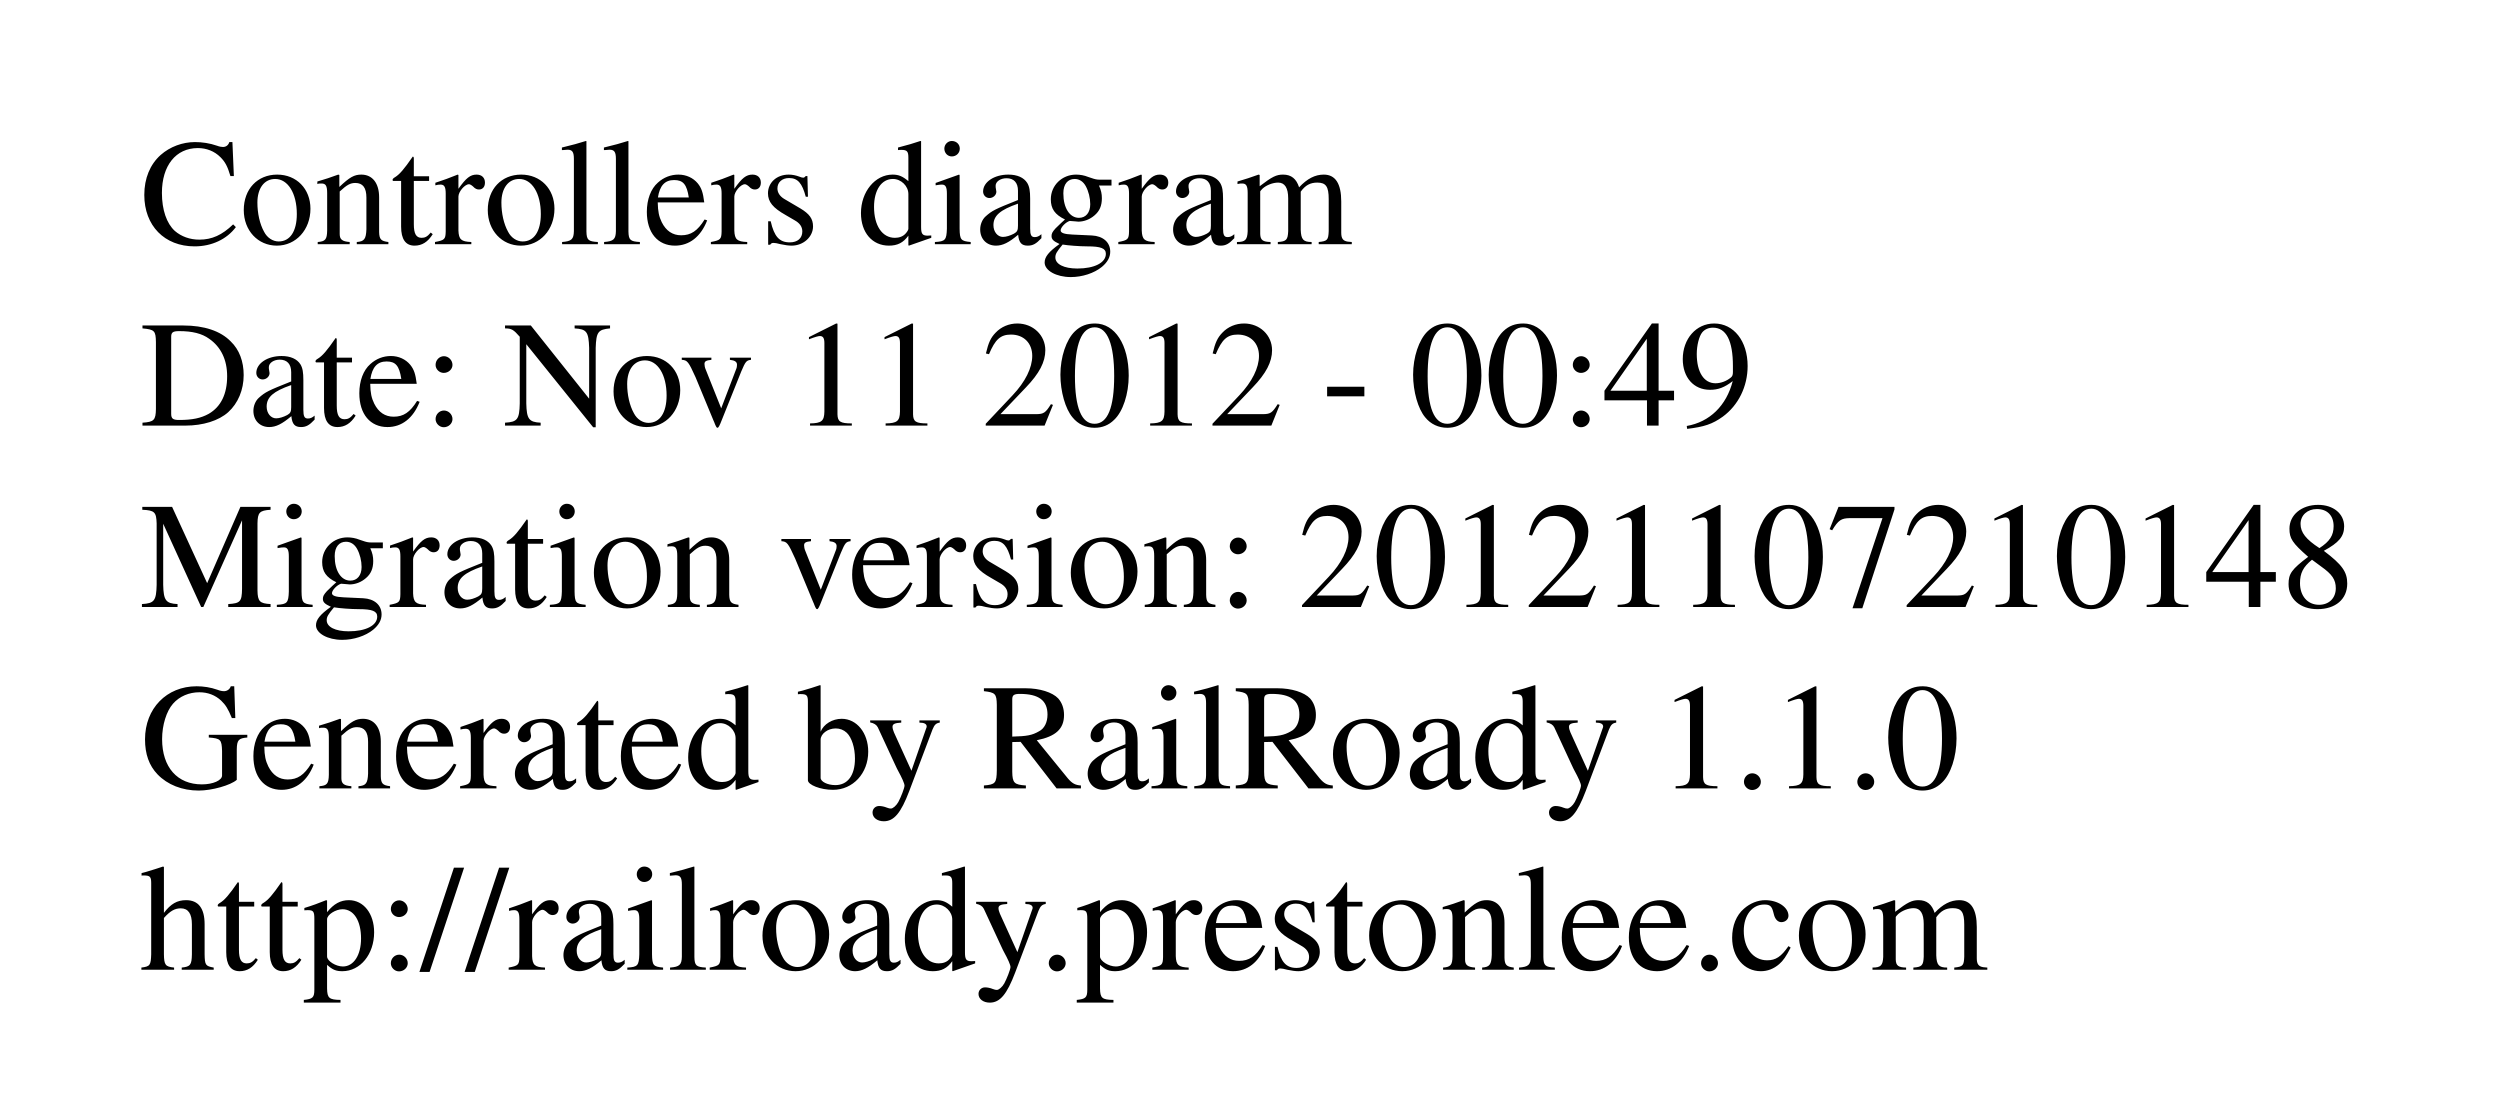
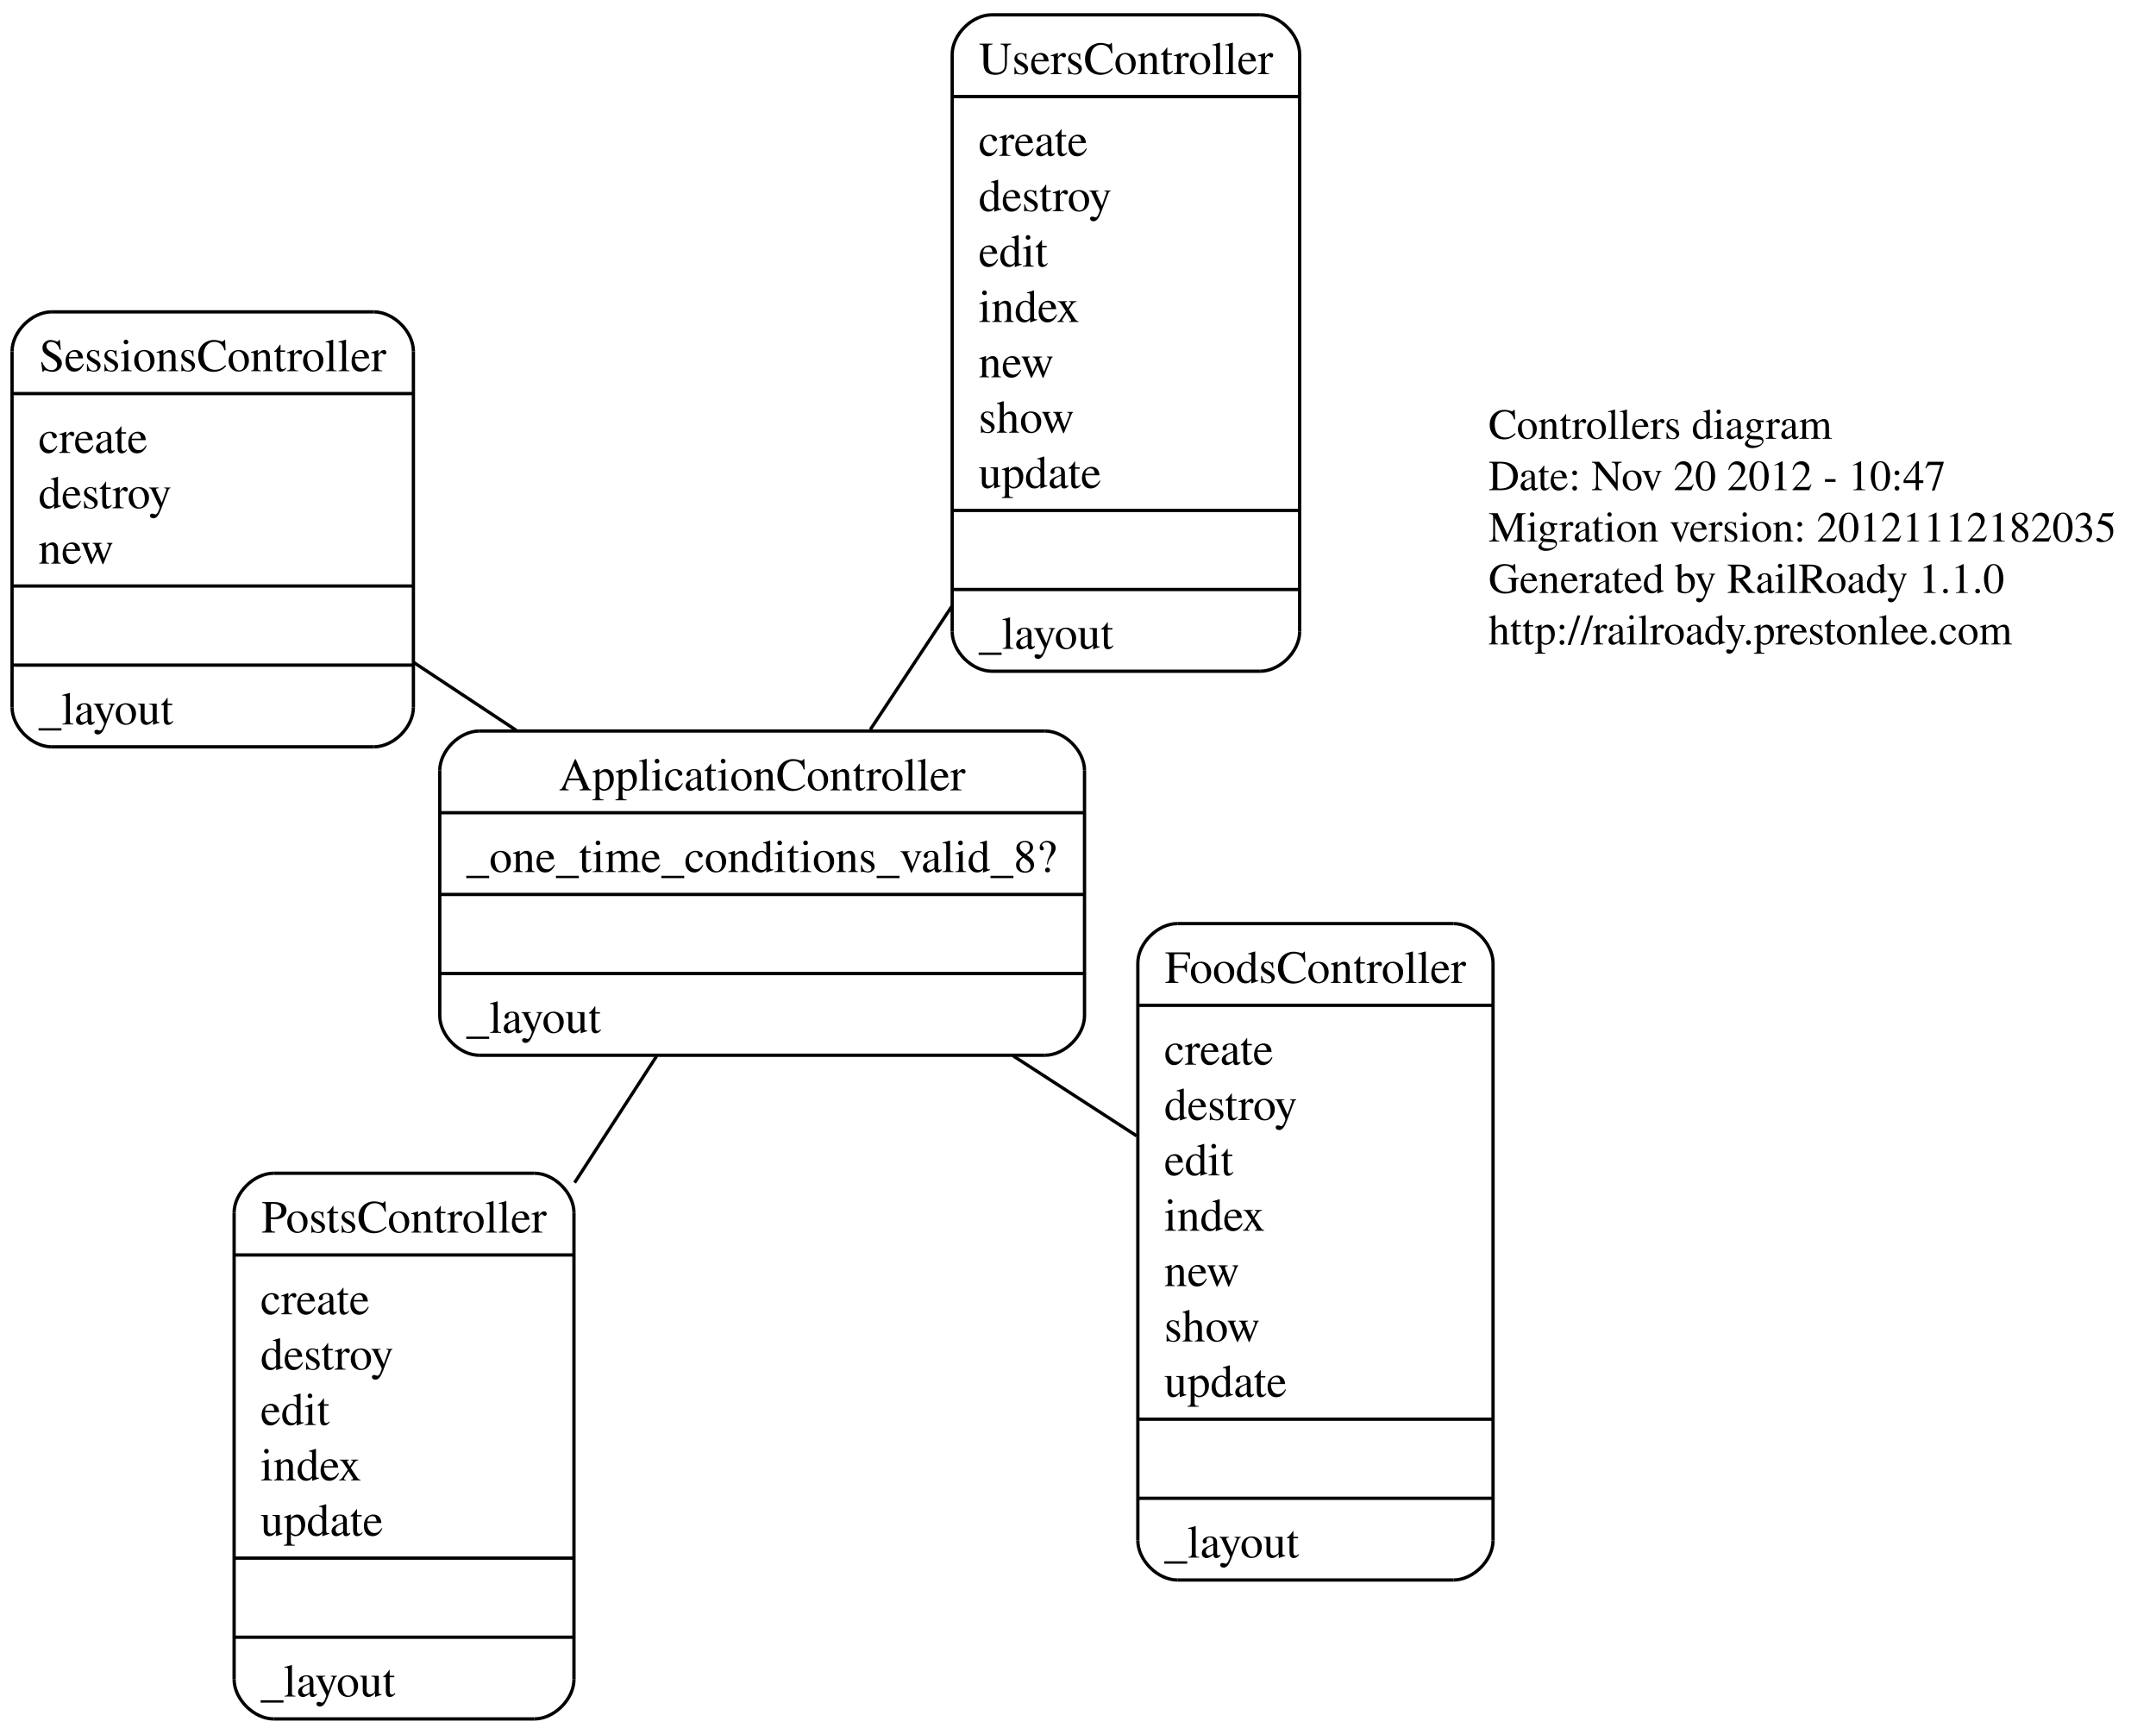
- <svg xmlns="http://www.w3.org/2000/svg" width="215pt" height="94pt" viewBox="0.00 0.00 214.90 94.00">
-   <g id="graph1" class="graph" transform="scale(1 1) rotate(0) translate(4 90)">
-     <polygon fill="white" stroke="white" points="-4,5 -4,-90 211.899,-90 211.899,5 -4,5" />
+ <svg xmlns="http://www.w3.org/2000/svg" width="654pt" height="526pt" viewBox="0.00 0.00 653.98 526.15">
+   <g id="graph1" class="graph" transform="scale(1 1) rotate(0) translate(4 522.152)">
+     <polygon fill="white" stroke="white" points="-4,5 -4,-522.152 650.979,-522.152 650.979,5 -4,5" />
    <g id="node1" class="node">
-       <text text-anchor="start" x="8" y="-69" font-family="Times,serif" font-size="13.00">Controllers diagram</text>
-       <text text-anchor="start" x="8" y="-53.4" font-family="Times,serif" font-size="13.00">Date: Nov 11 2012 - 00:49</text>
-       <text text-anchor="start" x="8" y="-37.8" font-family="Times,serif" font-size="13.00">Migration version: 20121107210148</text>
-       <text text-anchor="start" x="8" y="-22.2" font-family="Times,serif" font-size="13.00">Generated by RailRoady 1.1.0</text>
-       <text text-anchor="start" x="8" y="-6.6" font-family="Times,serif" font-size="13.00">http://railroady.prestonlee.com</text>
+       <text text-anchor="start" x="447.555" y="-389" font-family="Times,serif" font-size="13.00">Controllers diagram</text>
+       <text text-anchor="start" x="447.555" y="-373.4" font-family="Times,serif" font-size="13.00">Date: Nov 20 2012 - 10:47</text>
+       <text text-anchor="start" x="447.555" y="-357.8" font-family="Times,serif" font-size="13.00">Migration version: 20121112182035</text>
+       <text text-anchor="start" x="447.555" y="-342.2" font-family="Times,serif" font-size="13.00">Generated by RailRoady 1.1.0</text>
+       <text text-anchor="start" x="447.555" y="-326.6" font-family="Times,serif" font-size="13.00">http://railroady.prestonlee.com</text>
+     </g>
+     <g id="node2" class="node">
+       <polyline fill="none" stroke="black" points="141.334,-201.908 312.969,-201.908 " />
+       <path fill="none" stroke="black" d="M312.969,-201.908C318.969,-201.908 324.969,-207.908 324.969,-213.908" />
+       <polyline fill="none" stroke="black" points="324.969,-213.908 324.969,-288.308 " />
+       <path fill="none" stroke="black" d="M324.969,-288.308C324.969,-294.308 318.969,-300.308 312.969,-300.308" />
+       <polyline fill="none" stroke="black" points="312.969,-300.308 141.334,-300.308 " />
+       <path fill="none" stroke="black" d="M141.334,-300.308C135.334,-300.308 129.334,-294.308 129.334,-288.308" />
+       <polyline fill="none" stroke="black" points="129.334,-288.308 129.334,-213.908 " />
+       <path fill="none" stroke="black" d="M129.334,-213.908C129.334,-207.908 135.334,-201.908 141.334,-201.908" />
+       <text text-anchor="middle" x="227.152" y="-282.308" font-family="Times,serif" font-size="14.00">ApplicationController</text>
+       <polyline fill="none" stroke="black" points="129.334,-275.508 324.969,-275.508 " />
+       <text text-anchor="start" x="137.334" y="-257.508" font-family="Times,serif" font-size="14.00">_one_time_conditions_valid_8?</text>
+       <polyline fill="none" stroke="black" points="129.334,-250.708 324.969,-250.708 " />
+       <polyline fill="none" stroke="black" points="129.334,-226.708 324.969,-226.708 " />
+       <text text-anchor="start" x="137.334" y="-208.708" font-family="Times,serif" font-size="14.00">_layout</text>
+     </g>
+     <g id="node3" class="node">
+       <polyline fill="none" stroke="black" points="353.146,-42.661 436.925,-42.661 " />
+       <path fill="none" stroke="black" d="M436.925,-42.661C442.925,-42.661 448.925,-48.661 448.925,-54.661" />
+       <polyline fill="none" stroke="black" points="448.925,-54.661 448.925,-229.861 " />
+       <path fill="none" stroke="black" d="M448.925,-229.861C448.925,-235.861 442.925,-241.861 436.925,-241.861" />
+       <polyline fill="none" stroke="black" points="436.925,-241.861 353.146,-241.861 " />
+       <path fill="none" stroke="black" d="M353.146,-241.861C347.146,-241.861 341.146,-235.861 341.146,-229.861" />
+       <polyline fill="none" stroke="black" points="341.146,-229.861 341.146,-54.661 " />
+       <path fill="none" stroke="black" d="M341.146,-54.661C341.146,-48.661 347.146,-42.661 353.146,-42.661" />
+       <text text-anchor="middle" x="395.036" y="-223.861" font-family="Times,serif" font-size="14.00">FoodsController</text>
+       <polyline fill="none" stroke="black" points="341.146,-217.061 448.925,-217.061 " />
+       <text text-anchor="start" x="349.146" y="-199.061" font-family="Times,serif" font-size="14.00">create</text>
+       <text text-anchor="start" x="349.146" y="-182.261" font-family="Times,serif" font-size="14.00">destroy</text>
+       <text text-anchor="start" x="349.146" y="-165.461" font-family="Times,serif" font-size="14.00">edit</text>
+       <text text-anchor="start" x="349.146" y="-148.661" font-family="Times,serif" font-size="14.00">index</text>
+       <text text-anchor="start" x="349.146" y="-131.861" font-family="Times,serif" font-size="14.00">new</text>
+       <text text-anchor="start" x="349.146" y="-115.061" font-family="Times,serif" font-size="14.00">show</text>
+       <text text-anchor="start" x="349.146" y="-98.261" font-family="Times,serif" font-size="14.00">update</text>
+       <polyline fill="none" stroke="black" points="341.146,-91.461 448.925,-91.461 " />
+       <polyline fill="none" stroke="black" points="341.146,-67.461 448.925,-67.461 " />
+       <text text-anchor="start" x="349.146" y="-49.461" font-family="Times,serif" font-size="14.00">_layout</text>
+     </g>
+     <g id="edge2" class="edge">
+       <path fill="none" stroke="black" d="M303.234,-201.78C315.901,-193.568 328.808,-185.199 340.789,-177.431" />
+     </g>
+     <g id="node4" class="node">
+       <polyline fill="none" stroke="black" points="78.933,-0.5 158.051,-0.5 " />
+       <path fill="none" stroke="black" d="M158.051,-0.5C164.051,-0.5 170.051,-6.5 170.051,-12.5" />
+       <polyline fill="none" stroke="black" points="170.051,-12.5 170.051,-154.1 " />
+       <path fill="none" stroke="black" d="M170.051,-154.1C170.051,-160.1 164.051,-166.1 158.051,-166.1" />
+       <polyline fill="none" stroke="black" points="158.051,-166.1 78.933,-166.1 " />
+       <path fill="none" stroke="black" d="M78.933,-166.1C72.933,-166.1 66.933,-160.1 66.933,-154.1" />
+       <polyline fill="none" stroke="black" points="66.933,-154.1 66.933,-12.5 " />
+       <path fill="none" stroke="black" d="M66.933,-12.5C66.933,-6.5 72.933,-0.5 78.933,-0.5" />
+       <text text-anchor="middle" x="118.492" y="-148.1" font-family="Times,serif" font-size="14.00">PostsController</text>
+       <polyline fill="none" stroke="black" points="66.933,-141.3 170.051,-141.3 " />
+       <text text-anchor="start" x="74.933" y="-123.3" font-family="Times,serif" font-size="14.00">create</text>
+       <text text-anchor="start" x="74.933" y="-106.5" font-family="Times,serif" font-size="14.00">destroy</text>
+       <text text-anchor="start" x="74.933" y="-89.7" font-family="Times,serif" font-size="14.00">edit</text>
+       <text text-anchor="start" x="74.933" y="-72.9" font-family="Times,serif" font-size="14.00">index</text>
+       <text text-anchor="start" x="74.933" y="-56.1" font-family="Times,serif" font-size="14.00">update</text>
+       <polyline fill="none" stroke="black" points="66.933,-49.3 170.051,-49.3 " />
+       <polyline fill="none" stroke="black" points="66.933,-25.3 170.051,-25.3 " />
+       <text text-anchor="start" x="74.933" y="-7.3" font-family="Times,serif" font-size="14.00">_layout</text>
+     </g>
+     <g id="edge4" class="edge">
+       <path fill="none" stroke="black" d="M195.138,-201.668C187.313,-189.583 178.74,-176.344 170.251,-163.234" />
+     </g>
+     <g id="node5" class="node">
+       <polyline fill="none" stroke="black" points="11.555,-295.509 109.334,-295.509 " />
+       <path fill="none" stroke="black" d="M109.334,-295.509C115.334,-295.509 121.334,-301.509 121.334,-307.509" />
+       <polyline fill="none" stroke="black" points="121.334,-307.509 121.334,-415.509 " />
+       <path fill="none" stroke="black" d="M121.334,-415.509C121.334,-421.509 115.334,-427.509 109.334,-427.509" />
+       <polyline fill="none" stroke="black" points="109.334,-427.509 11.555,-427.509 " />
+       <path fill="none" stroke="black" d="M11.555,-427.509C5.555,-427.509 -0.445,-421.509 -0.445,-415.509" />
+       <polyline fill="none" stroke="black" points="-0.445,-415.509 -0.445,-307.509 " />
+       <path fill="none" stroke="black" d="M-0.445,-307.509C-0.445,-301.509 5.555,-295.509 11.555,-295.509" />
+       <text text-anchor="middle" x="60.445" y="-409.509" font-family="Times,serif" font-size="14.00">SessionsController</text>
+       <polyline fill="none" stroke="black" points="-0.445,-402.709 121.334,-402.709 " />
+       <text text-anchor="start" x="7.555" y="-384.709" font-family="Times,serif" font-size="14.00">create</text>
+       <text text-anchor="start" x="7.555" y="-367.909" font-family="Times,serif" font-size="14.00">destroy</text>
+       <text text-anchor="start" x="7.555" y="-351.109" font-family="Times,serif" font-size="14.00">new</text>
+       <polyline fill="none" stroke="black" points="-0.445,-344.309 121.334,-344.309 " />
+       <polyline fill="none" stroke="black" points="-0.445,-320.309 121.334,-320.309 " />
+       <text text-anchor="start" x="7.555" y="-302.309" font-family="Times,serif" font-size="14.00">_layout</text>
+     </g>
+     <g id="edge6" class="edge">
+       <path fill="none" stroke="black" d="M152.575,-300.496C142.172,-307.386 131.584,-314.397 121.47,-321.095" />
+     </g>
+     <g id="node6" class="node">
+       <polyline fill="none" stroke="black" points="296.816,-318.452 378.243,-318.452 " />
+       <path fill="none" stroke="black" d="M378.243,-318.452C384.243,-318.452 390.243,-324.452 390.243,-330.452" />
+       <polyline fill="none" stroke="black" points="390.243,-330.452 390.243,-505.652 " />
+       <path fill="none" stroke="black" d="M390.243,-505.652C390.243,-511.652 384.243,-517.652 378.243,-517.652" />
+       <polyline fill="none" stroke="black" points="378.243,-517.652 296.816,-517.652 " />
+       <path fill="none" stroke="black" d="M296.816,-517.652C290.816,-517.652 284.816,-511.652 284.816,-505.652" />
+       <polyline fill="none" stroke="black" points="284.816,-505.652 284.816,-330.452 " />
+       <path fill="none" stroke="black" d="M284.816,-330.452C284.816,-324.452 290.816,-318.452 296.816,-318.452" />
+       <text text-anchor="middle" x="337.53" y="-499.652" font-family="Times,serif" font-size="14.00">UsersController</text>
+       <polyline fill="none" stroke="black" points="284.816,-492.852 390.243,-492.852 " />
+       <text text-anchor="start" x="292.816" y="-474.852" font-family="Times,serif" font-size="14.00">create</text>
+       <text text-anchor="start" x="292.816" y="-458.052" font-family="Times,serif" font-size="14.00">destroy</text>
+       <text text-anchor="start" x="292.816" y="-441.252" font-family="Times,serif" font-size="14.00">edit</text>
+       <text text-anchor="start" x="292.816" y="-424.452" font-family="Times,serif" font-size="14.00">index</text>
+       <text text-anchor="start" x="292.816" y="-407.652" font-family="Times,serif" font-size="14.00">new</text>
+       <text text-anchor="start" x="292.816" y="-390.852" font-family="Times,serif" font-size="14.00">show</text>
+       <text text-anchor="start" x="292.816" y="-374.052" font-family="Times,serif" font-size="14.00">update</text>
+       <polyline fill="none" stroke="black" points="284.816,-367.252 390.243,-367.252 " />
+       <polyline fill="none" stroke="black" points="284.816,-343.252 390.243,-343.252 " />
+       <text text-anchor="start" x="292.816" y="-325.252" font-family="Times,serif" font-size="14.00">_layout</text>
+     </g>
+     <g id="edge8" class="edge">
+       <path fill="none" stroke="black" d="M259.97,-300.745C267.786,-312.567 276.323,-325.479 284.784,-338.275" />
    </g>
  </g>
</svg>
